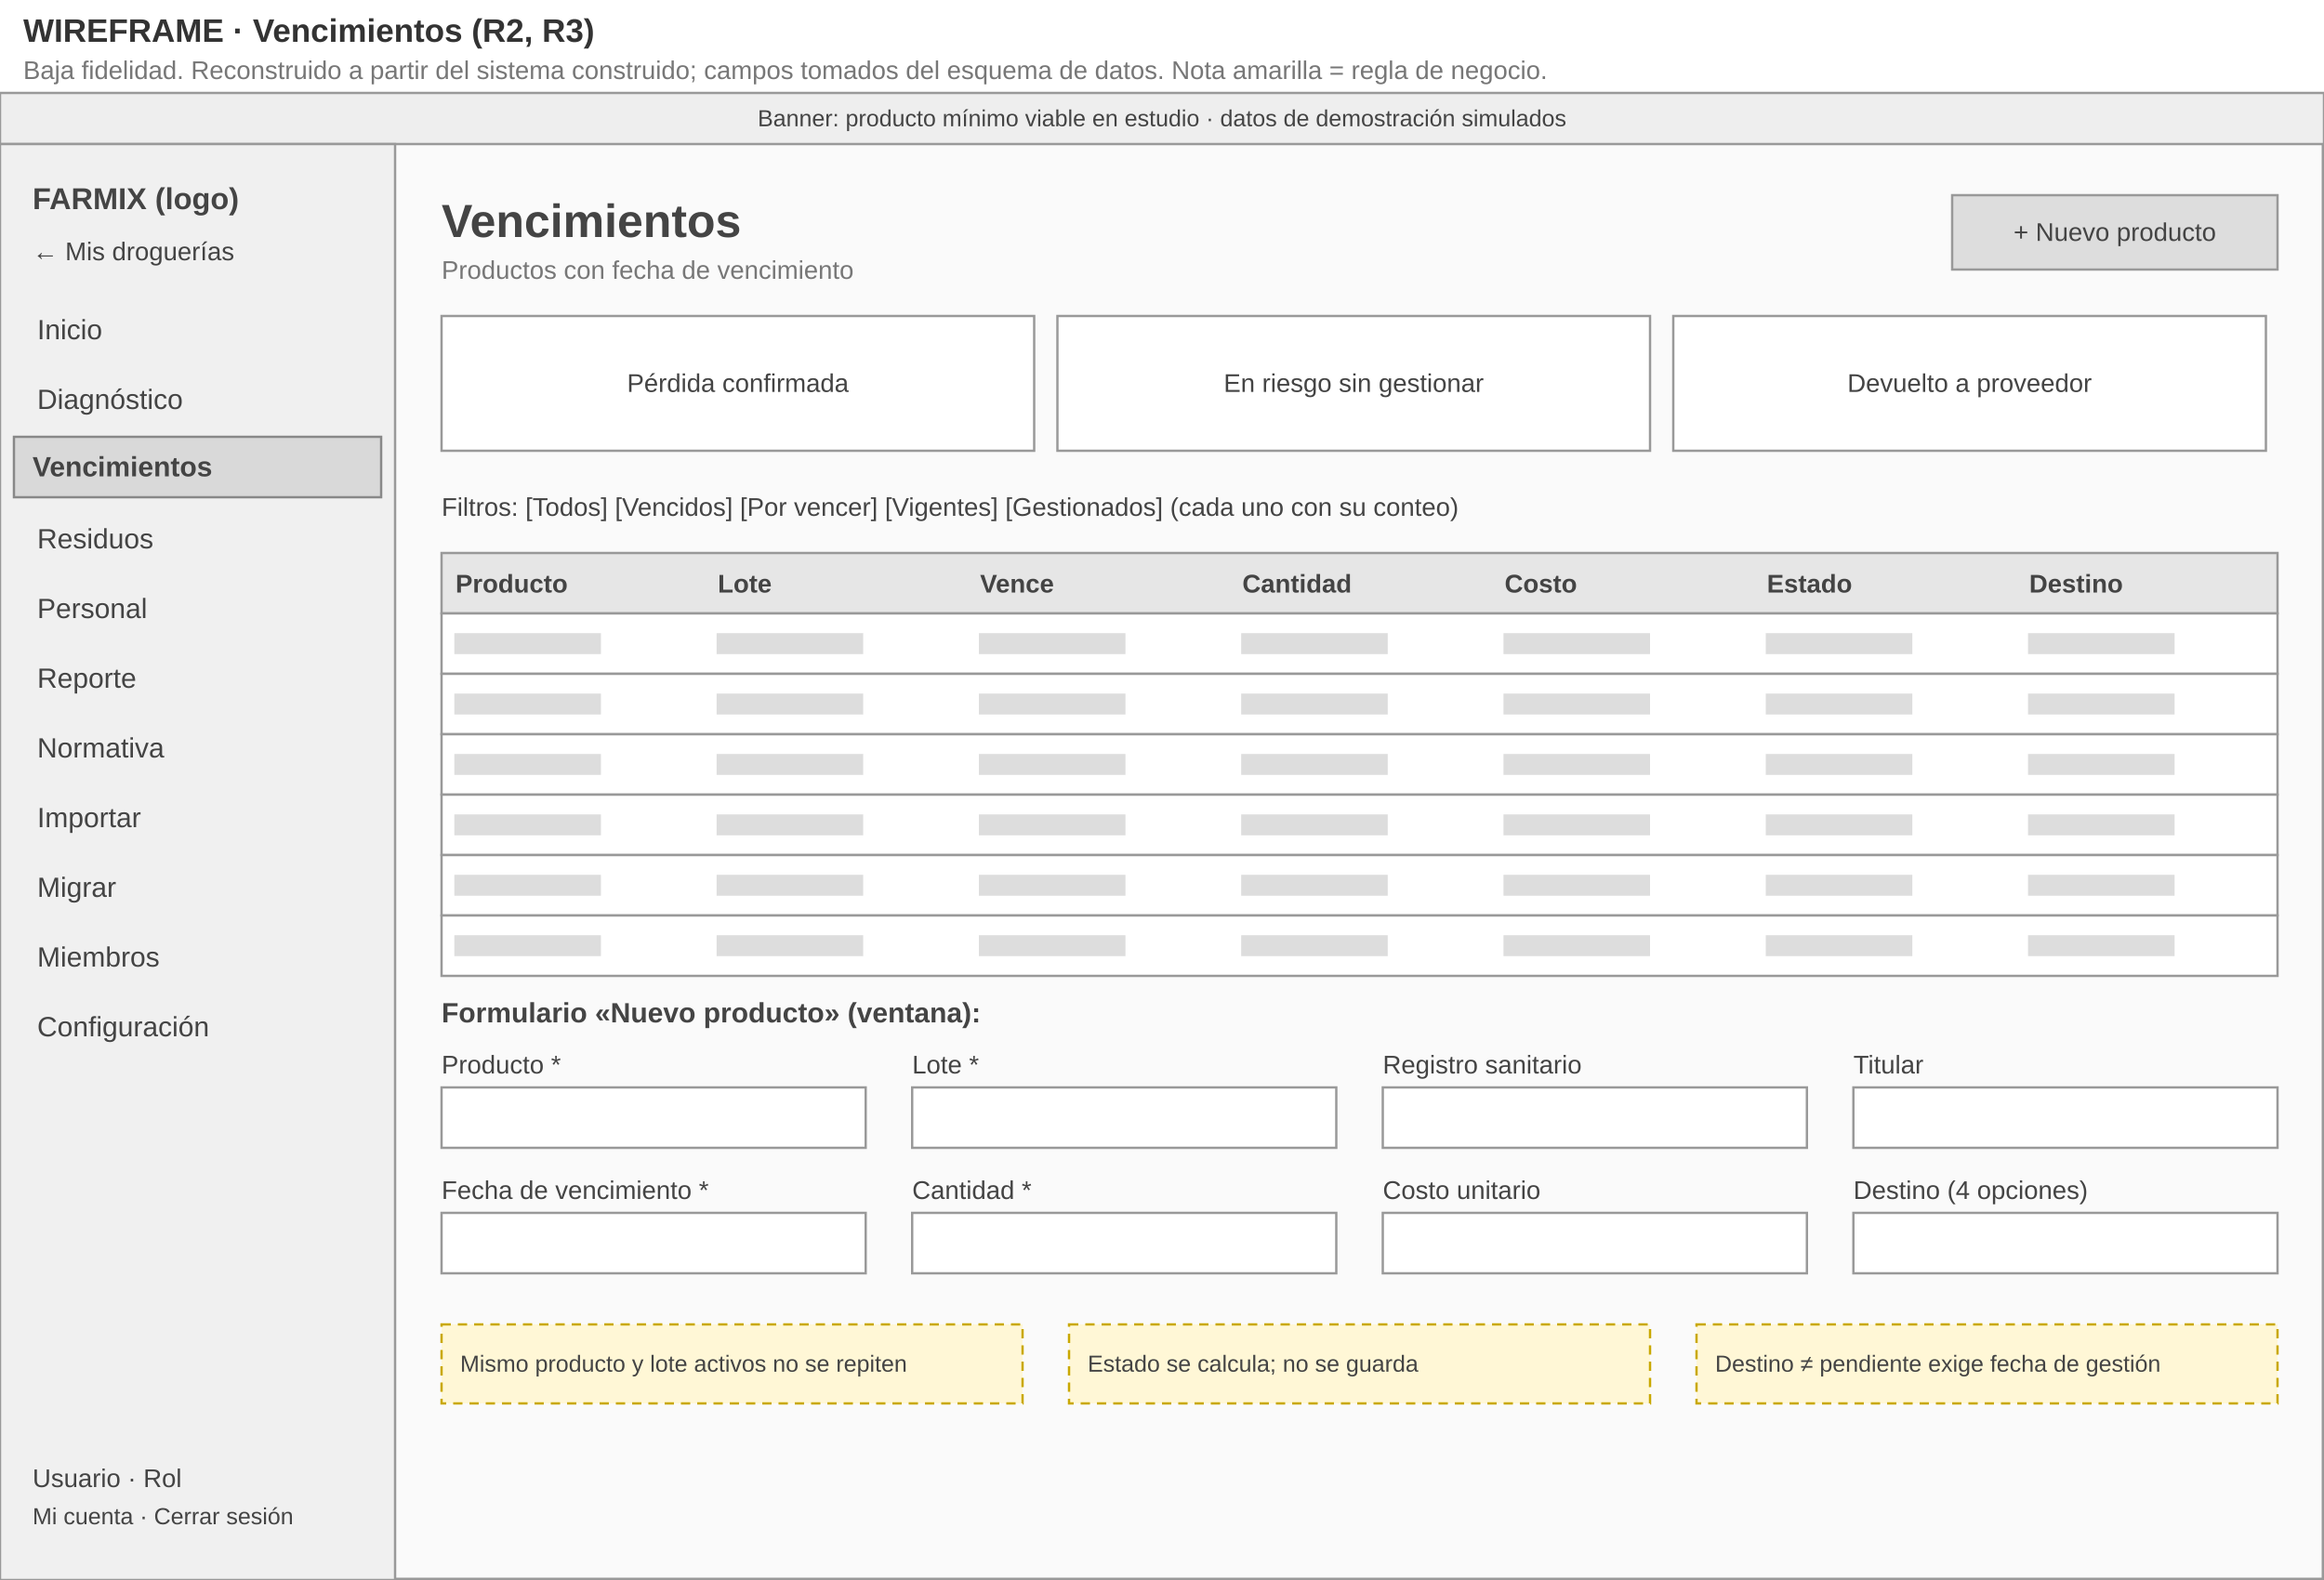
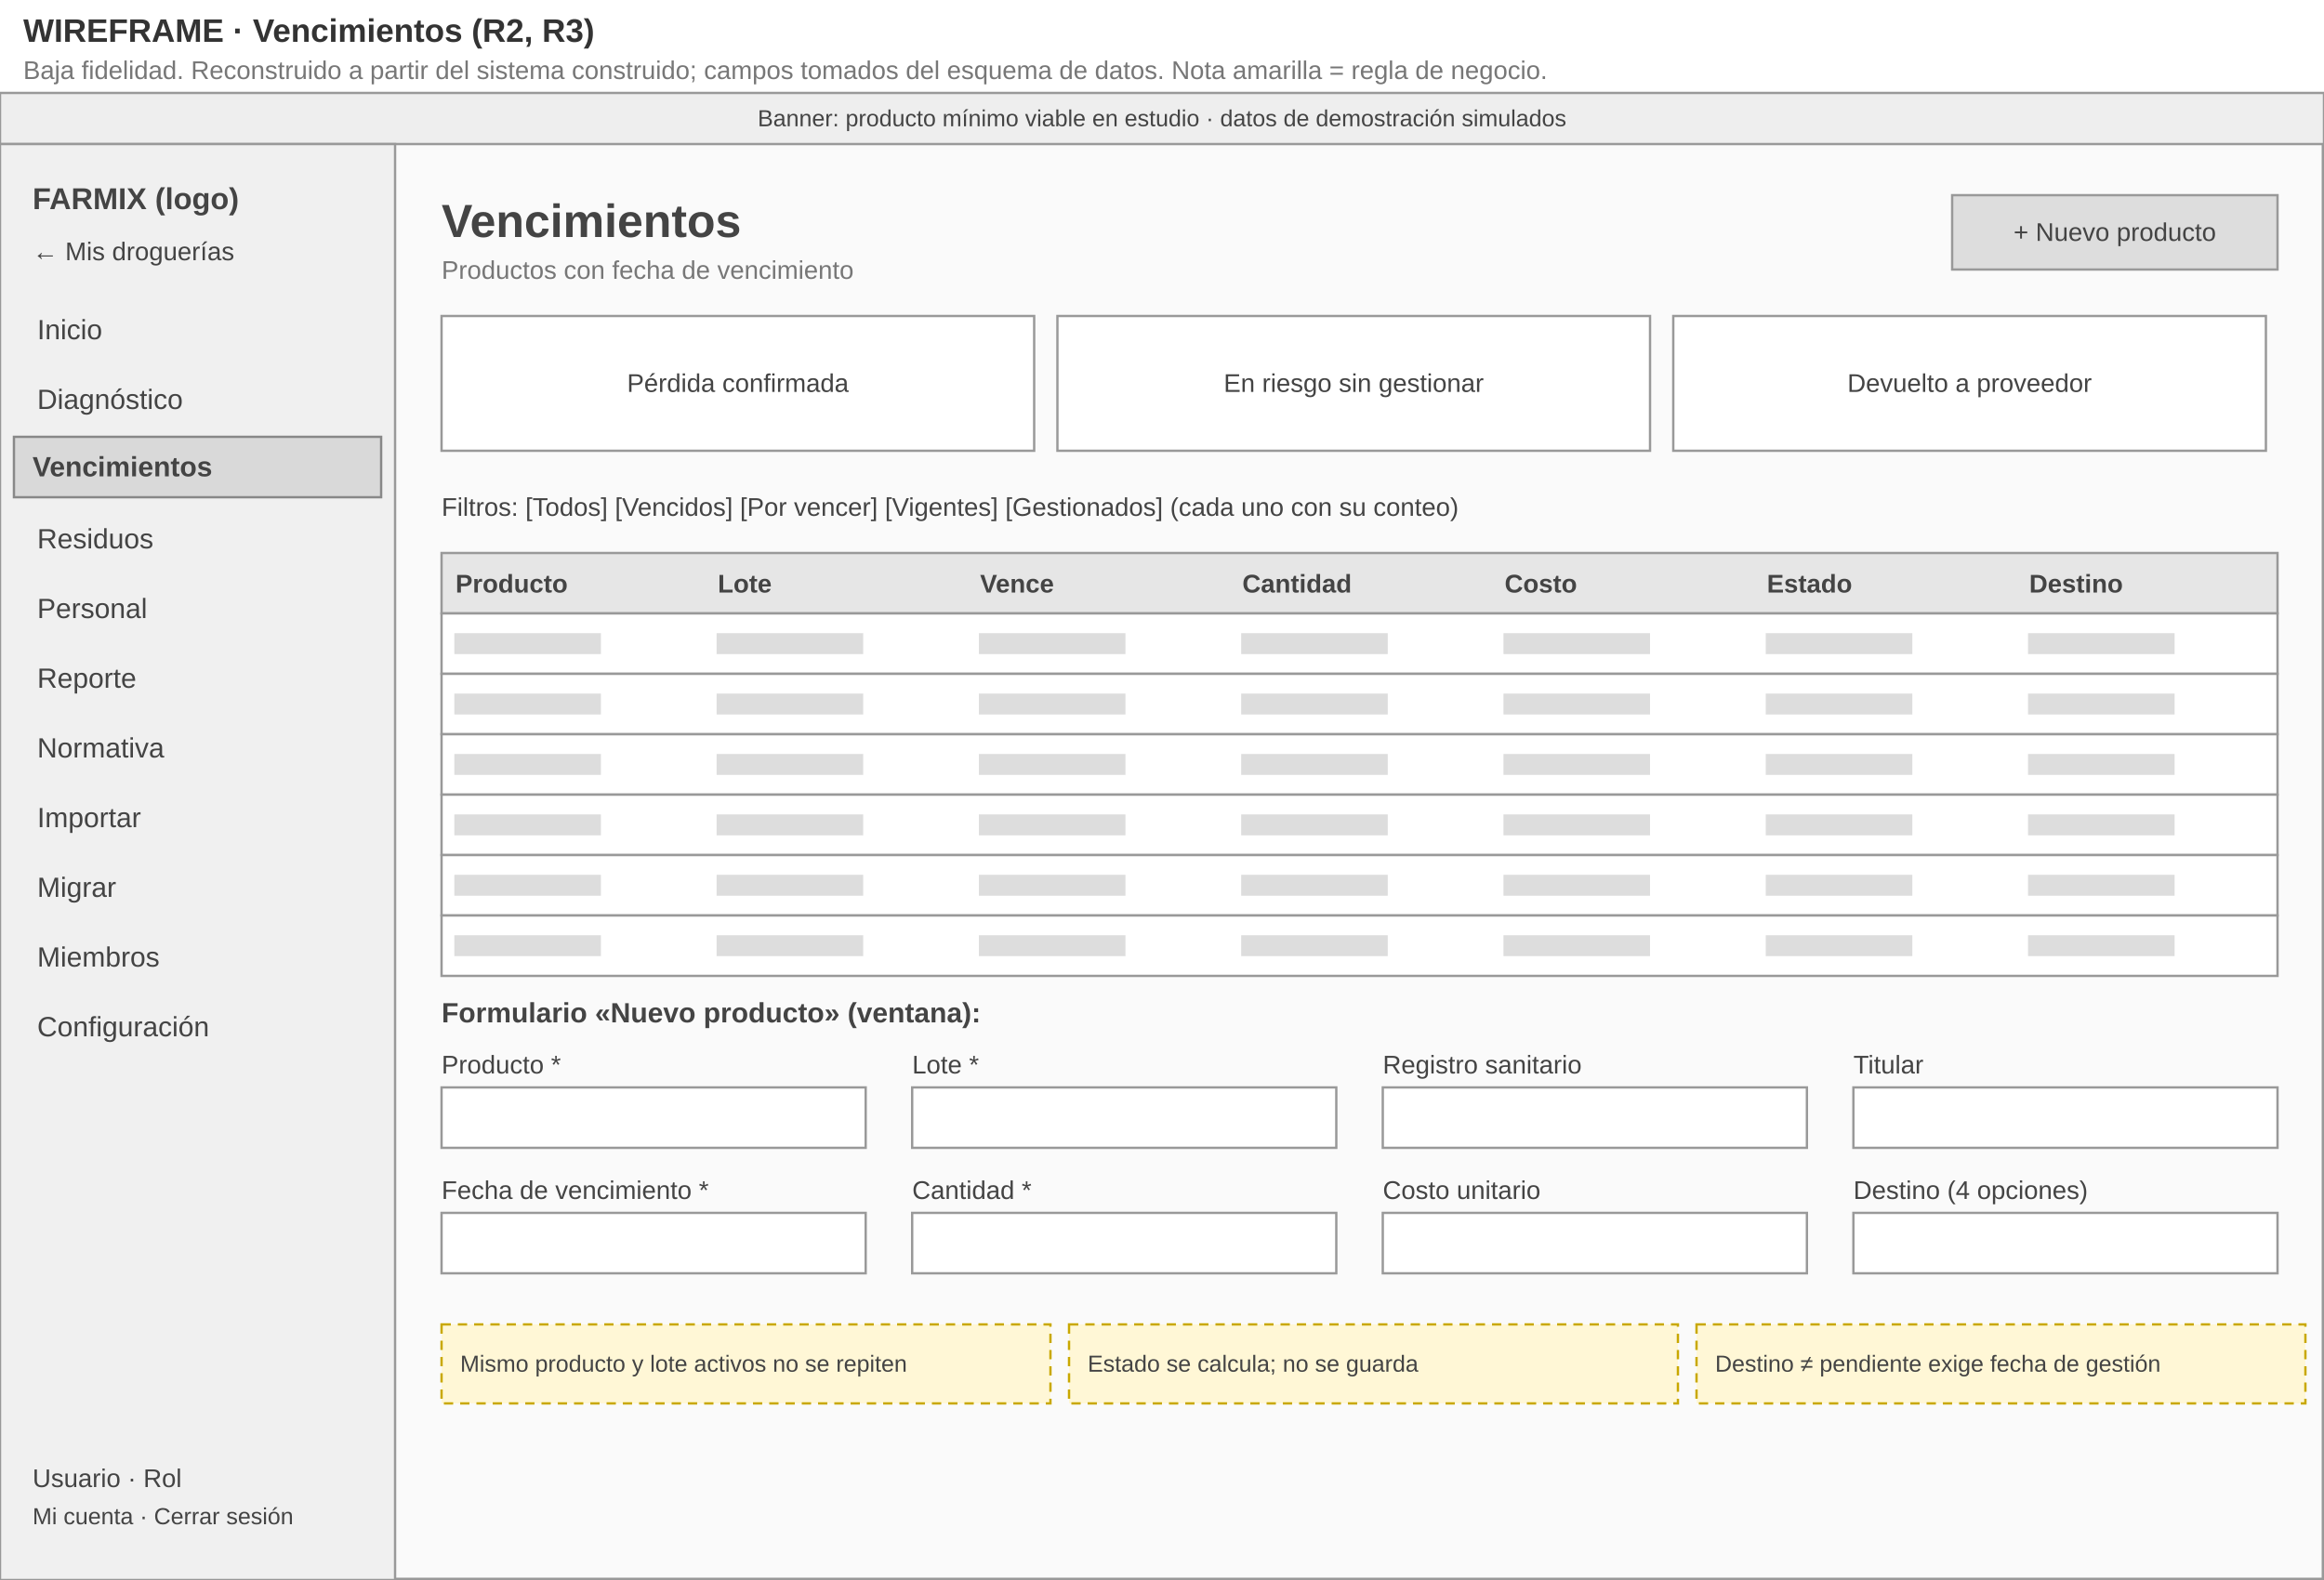
<svg xmlns="http://www.w3.org/2000/svg" viewBox="0 0 1000 680" width="1000" height="680" font-family="Arial,Helvetica,sans-serif">
  <rect width="1000" height="680" fill="#fff" />
  <text x="10" y="18" font-size="14" font-weight="bold" fill="#333">WIREFRAME · Vencimientos (R2, R3)</text>
  <text x="10" y="34" font-size="11" fill="#777">Baja fidelidad. Reconstruido a partir del sistema construido; campos tomados del esquema de datos. Nota amarilla = regla de negocio.</text>
  <g transform="translate(0,40)">
    <rect x="0.5" y="0.5" width="999" height="639" fill="#fafafa" stroke="#999" />
    <rect x="0" y="0" width="1000" height="22" fill="#eee" stroke="#999" />
    <text x="500.0" y="14.333" font-size="10" fill="#444" text-anchor="middle">Banner: producto mínimo viable en estudio · datos de demostración simulados</text>
    <rect x="0" y="22" width="170" height="618" fill="#f0f0f0" stroke="#999" />
    <text x="14" y="50" font-size="13" fill="#444" font-weight="bold">FARMIX (logo)</text>
    <text x="14" y="72" font-size="11" fill="#444">← Mis droguerías</text>
    <text x="16" y="106" font-size="12" fill="#444">Inicio</text>
    <text x="16" y="136" font-size="12" fill="#444">Diagnóstico</text>
    <rect x="6" y="148" width="158" height="26" fill="#d9d9d9" stroke="#888" />
    <text x="14" y="165.0" font-size="12" fill="#444" text-anchor="start" font-weight="bold">Vencimientos</text>
    <text x="16" y="196" font-size="12" fill="#444">Residuos</text>
    <text x="16" y="226" font-size="12" fill="#444">Personal</text>
    <text x="16" y="256" font-size="12" fill="#444">Reporte</text>
    <text x="16" y="286" font-size="12" fill="#444">Normativa</text>
    <text x="16" y="316" font-size="12" fill="#444">Importar</text>
    <text x="16" y="346" font-size="12" fill="#444">Migrar</text>
    <text x="16" y="376" font-size="12" fill="#444">Miembros</text>
    <text x="16" y="406" font-size="12" fill="#444">Configuración</text>
    <text x="14" y="600" font-size="11" fill="#444">Usuario · Rol</text>
    <text x="14" y="616" font-size="10" fill="#444">Mi cuenta · Cerrar sesión</text>
    <text x="190" y="62" font-size="20" fill="#444" font-weight="bold">Vencimientos</text>
    <text x="190" y="80" font-size="11" fill="#777">Productos con fecha de vencimiento</text>
    <rect x="840" y="44" width="140" height="32" fill="#ddd" stroke="#999" />
    <text x="910.0" y="63.667" font-size="11" fill="#444" text-anchor="middle">+ Nuevo producto</text>
    <rect x="190" y="96" width="255" height="58" fill="#fff" stroke="#999" />
    <text x="317.5" y="128.667" font-size="11" fill="#444" text-anchor="middle">Pérdida confirmada</text>
    <rect x="455" y="96" width="255" height="58" fill="#fff" stroke="#999" />
    <text x="582.5" y="128.667" font-size="11" fill="#444" text-anchor="middle">En riesgo sin gestionar</text>
    <rect x="720" y="96" width="255" height="58" fill="#fff" stroke="#999" />
    <text x="847.5" y="128.667" font-size="11" fill="#444" text-anchor="middle">Devuelto a proveedor</text>
    <text x="190" y="182" font-size="11" fill="#444">Filtros:  [Todos]  [Vencidos]  [Por vencer]  [Vigentes]  [Gestionados]   (cada uno con su conteo)</text>
    <rect x="190" y="198" width="790" height="26" fill="#e6e6e6" stroke="#999" />
    <text x="196.0" y="215.0" font-size="11" fill="#444" font-weight="bold">Producto</text>
    <text x="308.857" y="215.0" font-size="11" fill="#444" font-weight="bold">Lote</text>
    <text x="421.714" y="215.0" font-size="11" fill="#444" font-weight="bold">Vence</text>
    <text x="534.571" y="215.0" font-size="11" fill="#444" font-weight="bold">Cantidad</text>
    <text x="647.429" y="215.0" font-size="11" fill="#444" font-weight="bold">Costo</text>
    <text x="760.286" y="215.0" font-size="11" fill="#444" font-weight="bold">Estado</text>
    <text x="873.143" y="215.0" font-size="11" fill="#444" font-weight="bold">Destino</text>
    <rect x="190" y="224" width="790" height="26" fill="#fff" stroke="#999" />
    <rect x="196.0" y="233" width="62.071" height="8" fill="#ddd" stroke="#ddd" />
    <rect x="308.857" y="233" width="62.071" height="8" fill="#ddd" stroke="#ddd" />
    <rect x="421.714" y="233" width="62.071" height="8" fill="#ddd" stroke="#ddd" />
    <rect x="534.571" y="233" width="62.071" height="8" fill="#ddd" stroke="#ddd" />
    <rect x="647.429" y="233" width="62.071" height="8" fill="#ddd" stroke="#ddd" />
    <rect x="760.286" y="233" width="62.071" height="8" fill="#ddd" stroke="#ddd" />
    <rect x="873.143" y="233" width="62.071" height="8" fill="#ddd" stroke="#ddd" />
    <rect x="190" y="250" width="790" height="26" fill="#fff" stroke="#999" />
    <rect x="196.0" y="259" width="62.071" height="8" fill="#ddd" stroke="#ddd" />
    <rect x="308.857" y="259" width="62.071" height="8" fill="#ddd" stroke="#ddd" />
    <rect x="421.714" y="259" width="62.071" height="8" fill="#ddd" stroke="#ddd" />
    <rect x="534.571" y="259" width="62.071" height="8" fill="#ddd" stroke="#ddd" />
    <rect x="647.429" y="259" width="62.071" height="8" fill="#ddd" stroke="#ddd" />
    <rect x="760.286" y="259" width="62.071" height="8" fill="#ddd" stroke="#ddd" />
    <rect x="873.143" y="259" width="62.071" height="8" fill="#ddd" stroke="#ddd" />
    <rect x="190" y="276" width="790" height="26" fill="#fff" stroke="#999" />
    <rect x="196.0" y="285" width="62.071" height="8" fill="#ddd" stroke="#ddd" />
    <rect x="308.857" y="285" width="62.071" height="8" fill="#ddd" stroke="#ddd" />
    <rect x="421.714" y="285" width="62.071" height="8" fill="#ddd" stroke="#ddd" />
    <rect x="534.571" y="285" width="62.071" height="8" fill="#ddd" stroke="#ddd" />
    <rect x="647.429" y="285" width="62.071" height="8" fill="#ddd" stroke="#ddd" />
    <rect x="760.286" y="285" width="62.071" height="8" fill="#ddd" stroke="#ddd" />
    <rect x="873.143" y="285" width="62.071" height="8" fill="#ddd" stroke="#ddd" />
    <rect x="190" y="302" width="790" height="26" fill="#fff" stroke="#999" />
    <rect x="196.0" y="311" width="62.071" height="8" fill="#ddd" stroke="#ddd" />
    <rect x="308.857" y="311" width="62.071" height="8" fill="#ddd" stroke="#ddd" />
    <rect x="421.714" y="311" width="62.071" height="8" fill="#ddd" stroke="#ddd" />
    <rect x="534.571" y="311" width="62.071" height="8" fill="#ddd" stroke="#ddd" />
    <rect x="647.429" y="311" width="62.071" height="8" fill="#ddd" stroke="#ddd" />
    <rect x="760.286" y="311" width="62.071" height="8" fill="#ddd" stroke="#ddd" />
    <rect x="873.143" y="311" width="62.071" height="8" fill="#ddd" stroke="#ddd" />
    <rect x="190" y="328" width="790" height="26" fill="#fff" stroke="#999" />
    <rect x="196.0" y="337" width="62.071" height="8" fill="#ddd" stroke="#ddd" />
    <rect x="308.857" y="337" width="62.071" height="8" fill="#ddd" stroke="#ddd" />
    <rect x="421.714" y="337" width="62.071" height="8" fill="#ddd" stroke="#ddd" />
    <rect x="534.571" y="337" width="62.071" height="8" fill="#ddd" stroke="#ddd" />
    <rect x="647.429" y="337" width="62.071" height="8" fill="#ddd" stroke="#ddd" />
    <rect x="760.286" y="337" width="62.071" height="8" fill="#ddd" stroke="#ddd" />
    <rect x="873.143" y="337" width="62.071" height="8" fill="#ddd" stroke="#ddd" />
    <rect x="190" y="354" width="790" height="26" fill="#fff" stroke="#999" />
    <rect x="196.0" y="363" width="62.071" height="8" fill="#ddd" stroke="#ddd" />
    <rect x="308.857" y="363" width="62.071" height="8" fill="#ddd" stroke="#ddd" />
    <rect x="421.714" y="363" width="62.071" height="8" fill="#ddd" stroke="#ddd" />
    <rect x="534.571" y="363" width="62.071" height="8" fill="#ddd" stroke="#ddd" />
    <rect x="647.429" y="363" width="62.071" height="8" fill="#ddd" stroke="#ddd" />
    <rect x="760.286" y="363" width="62.071" height="8" fill="#ddd" stroke="#ddd" />
    <rect x="873.143" y="363" width="62.071" height="8" fill="#ddd" stroke="#ddd" />
    <text x="190" y="400" font-size="12" fill="#444" font-weight="bold">Formulario «Nuevo producto» (ventana):</text>
    <text x="190.0" y="422" font-size="11" fill="#444">Producto *</text>
    <rect x="190.0" y="428" width="182.5" height="26" fill="#fff" stroke="#999" />
    <text x="392.5" y="422" font-size="11" fill="#444">Lote *</text>
    <rect x="392.5" y="428" width="182.5" height="26" fill="#fff" stroke="#999" />
    <text x="595.0" y="422" font-size="11" fill="#444">Registro sanitario</text>
    <rect x="595.0" y="428" width="182.5" height="26" fill="#fff" stroke="#999" />
    <text x="797.5" y="422" font-size="11" fill="#444">Titular</text>
    <rect x="797.5" y="428" width="182.5" height="26" fill="#fff" stroke="#999" />
    <text x="190.0" y="476" font-size="11" fill="#444">Fecha de vencimiento *</text>
    <rect x="190.0" y="482" width="182.5" height="26" fill="#fff" stroke="#999" />
    <text x="392.5" y="476" font-size="11" fill="#444">Cantidad *</text>
    <rect x="392.5" y="482" width="182.5" height="26" fill="#fff" stroke="#999" />
    <text x="595.0" y="476" font-size="11" fill="#444">Costo unitario</text>
    <rect x="595.0" y="482" width="182.5" height="26" fill="#fff" stroke="#999" />
    <text x="797.5" y="476" font-size="11" fill="#444">Destino (4 opciones)</text>
    <rect x="797.5" y="482" width="182.5" height="26" fill="#fff" stroke="#999" />
-     <rect x="190" y="530" width="250" height="34" fill="#fff7d6" stroke="#c9a800" stroke-dasharray="4 3" />
+     <rect x="190" y="530" width="262" height="34" fill="#fff7d6" stroke="#c9a800" stroke-dasharray="4 3" />
    <text x="198" y="550.333" font-size="10" fill="#444" text-anchor="start">Mismo producto y lote activos no se repiten</text>
-     <rect x="460" y="530" width="250" height="34" fill="#fff7d6" stroke="#c9a800" stroke-dasharray="4 3" />
+     <rect x="460" y="530" width="262" height="34" fill="#fff7d6" stroke="#c9a800" stroke-dasharray="4 3" />
    <text x="468" y="550.333" font-size="10" fill="#444" text-anchor="start">Estado se calcula; no se guarda</text>
-     <rect x="730" y="530" width="250" height="34" fill="#fff7d6" stroke="#c9a800" stroke-dasharray="4 3" />
+     <rect x="730" y="530" width="262" height="34" fill="#fff7d6" stroke="#c9a800" stroke-dasharray="4 3" />
    <text x="738" y="550.333" font-size="10" fill="#444" text-anchor="start">Destino ≠ pendiente exige fecha de gestión</text>
  </g>
</svg>
